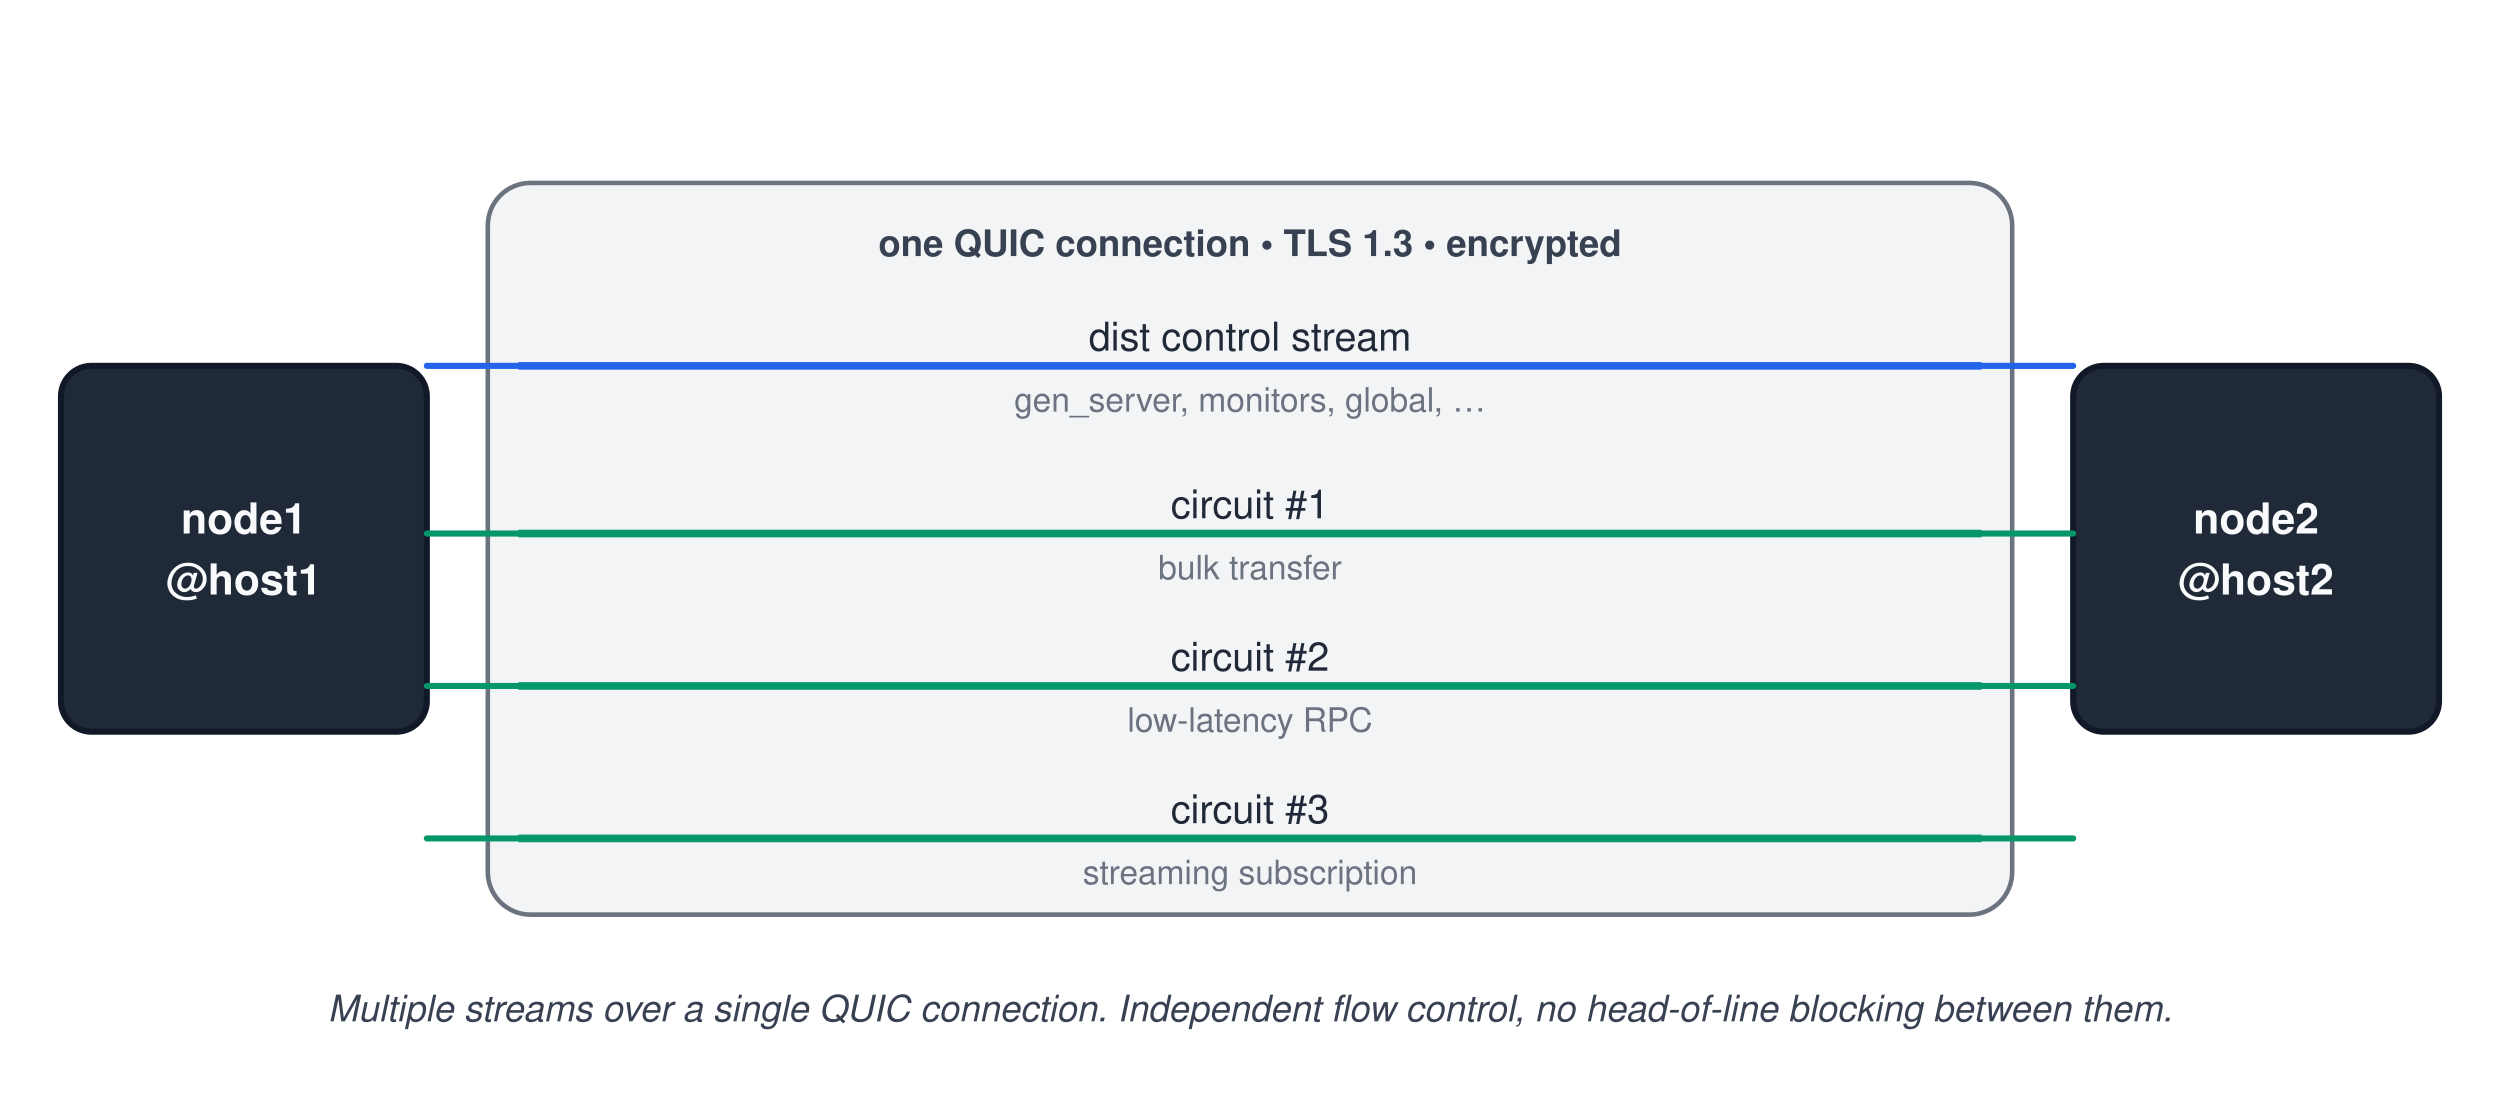
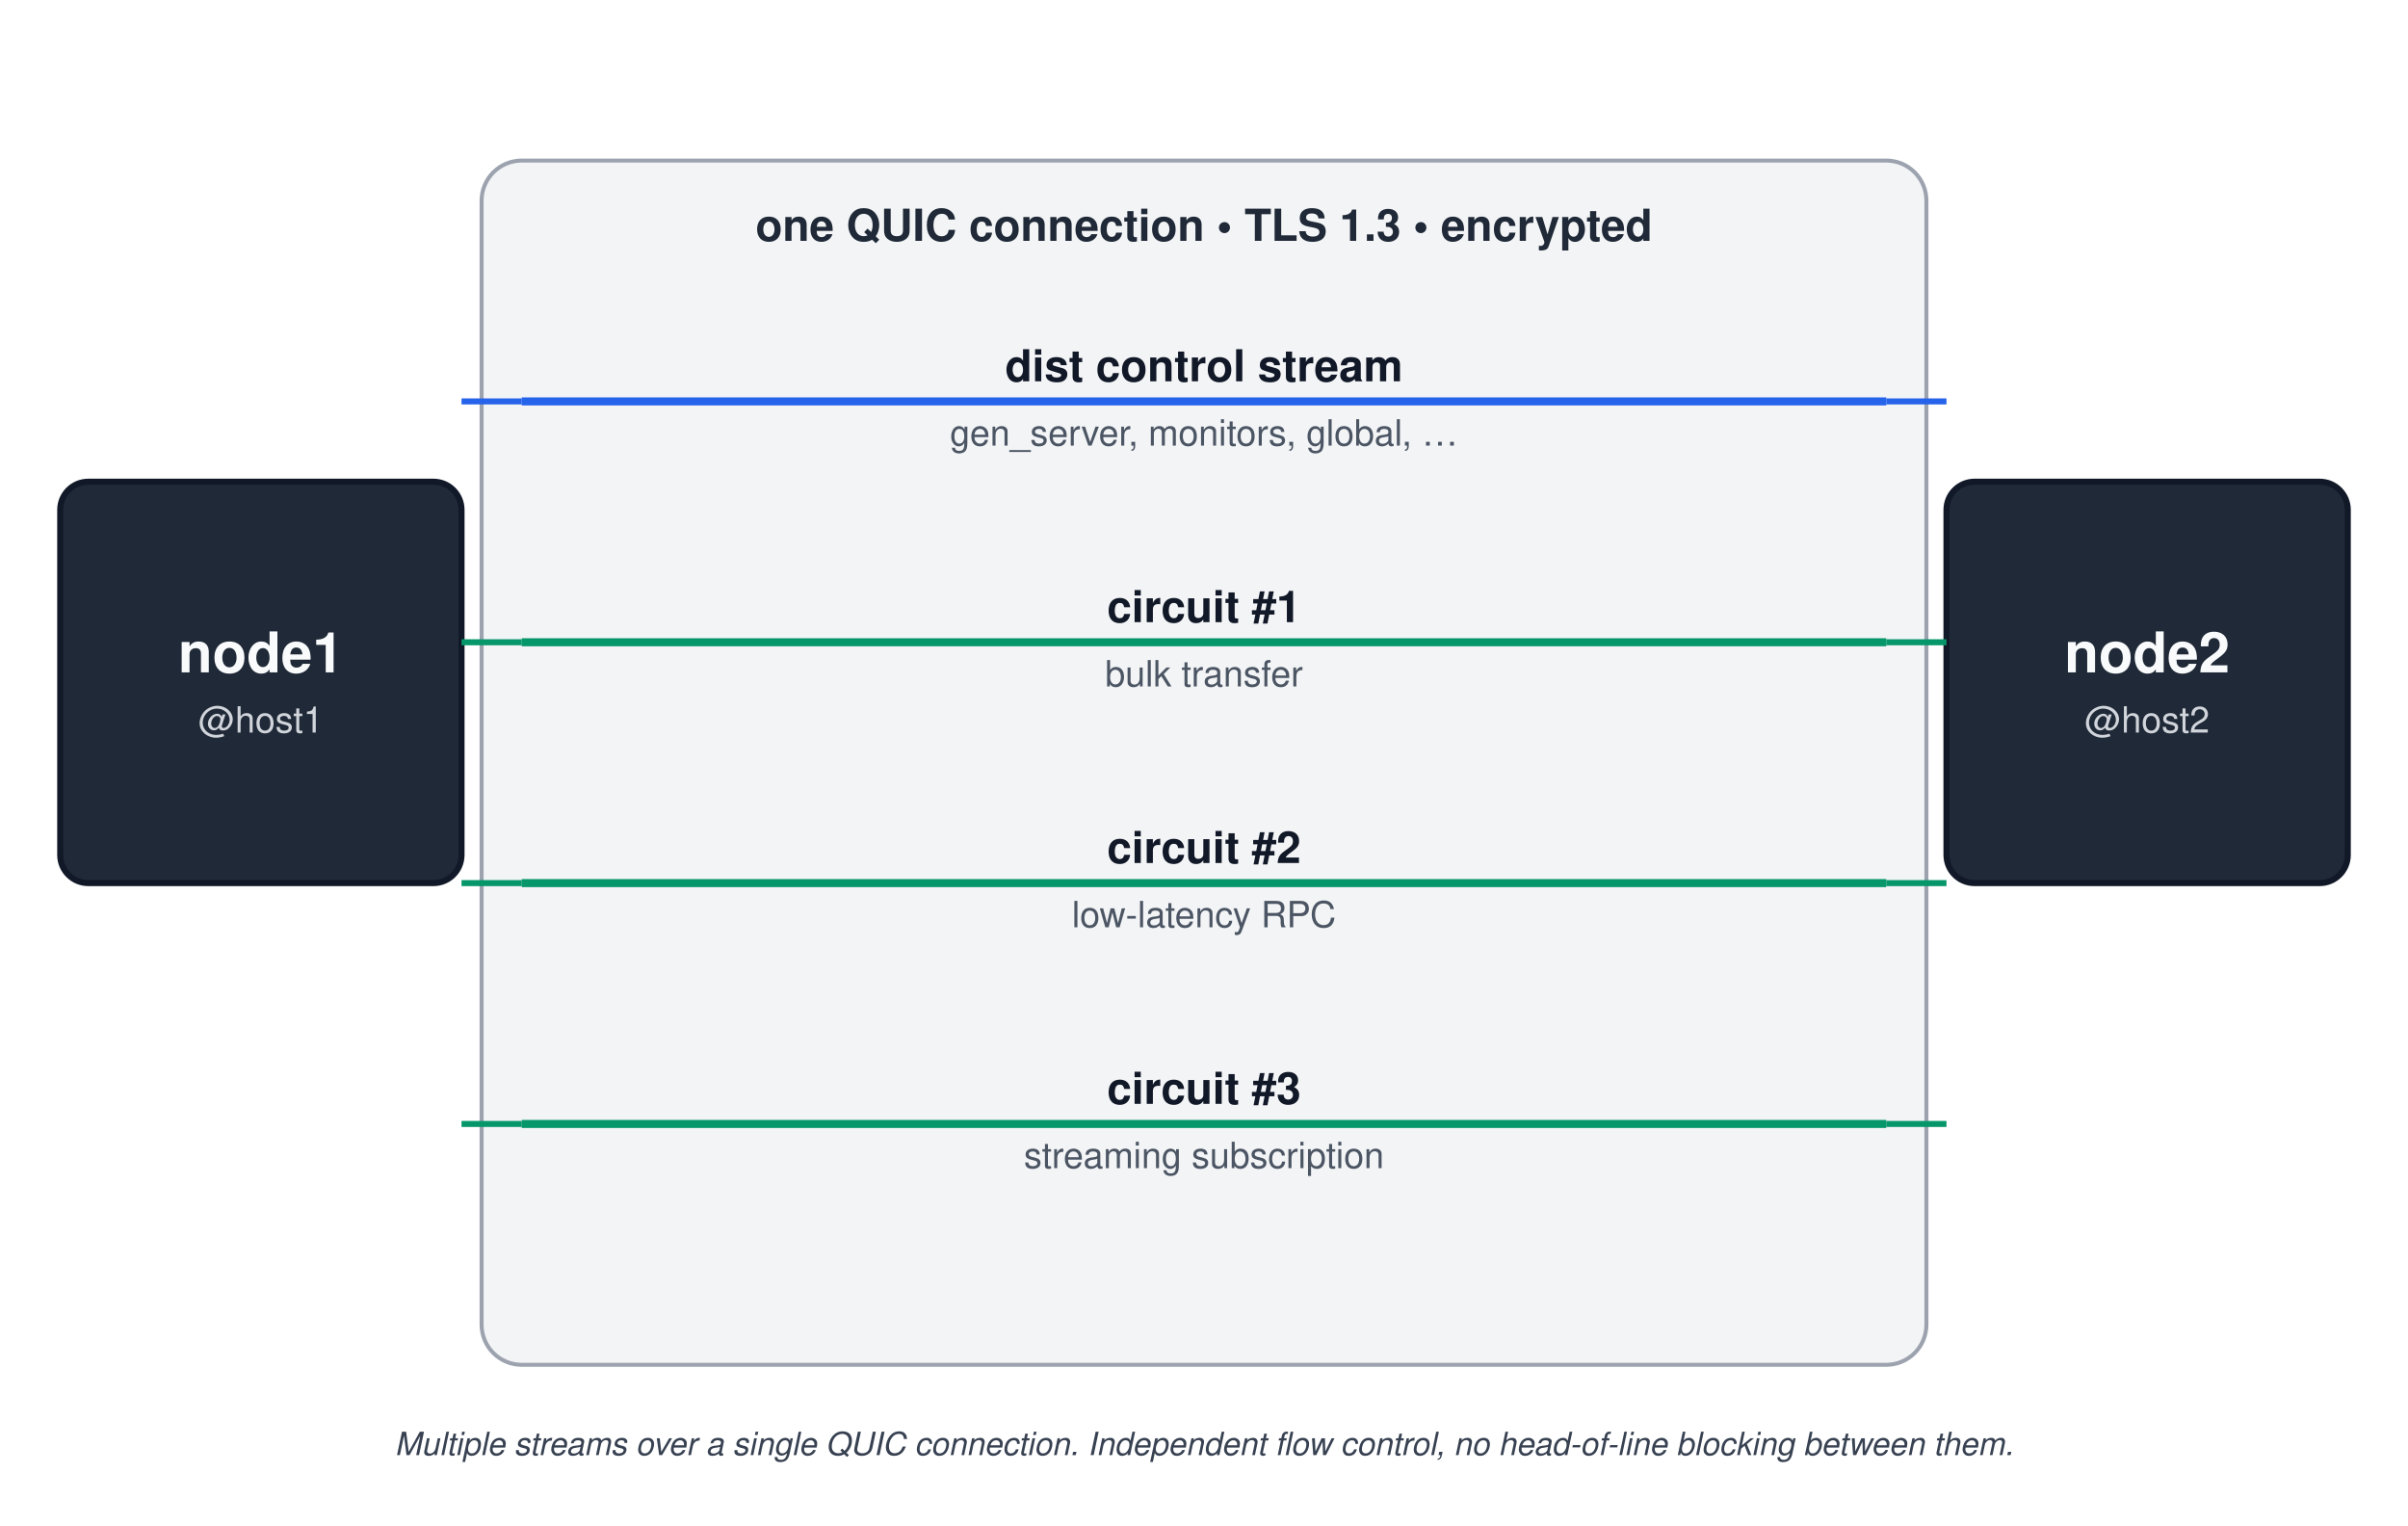
- <svg xmlns="http://www.w3.org/2000/svg" viewBox="0 0 820 360" font-family="ui-sans-serif, system-ui, -apple-system, Segoe UI, Helvetica, Arial, sans-serif" font-size="14">
+ <svg xmlns="http://www.w3.org/2000/svg" viewBox="0 0 1200 760" font-family="ui-sans-serif, system-ui, -apple-system, Segoe UI, Helvetica, Arial, sans-serif">
  <style>
-     .node-box { fill: #1f2937; stroke: #111827; stroke-width: 2; }
-     .node-text { fill: #f9fafb; font-weight: 600; font-size: 14px; }
-     .conn-box { fill: #f3f4f6; stroke: #6b7280; stroke-width: 1.5; stroke-dasharray: none; }
-     .conn-label { fill: #374151; font-size: 12px; }
-     .stream-line { stroke: #2563eb; stroke-width: 2.5; }
-     .circuit-line { stroke: #059669; stroke-width: 2.5; }
-     .stream-label { fill: #1f2937; font-size: 13px; }
-     .stream-tag { fill: #6b7280; font-size: 11px; }
-     .arrow { fill: none; stroke-linecap: round; stroke-linejoin: round; }
+     .node-box     { fill: #1f2937; stroke: #111827; stroke-width: 3; }
+     .node-name    { fill: #f9fafb; font-weight: 700; font-size: 28px; }
+     .node-host    { fill: #d1d5db; font-weight: 400; font-size: 18px; }
+ 
+     .conn-box     { fill: #f3f4f6; stroke: #9ca3af; stroke-width: 2; }
+     .conn-title   { fill: #1f2937; font-weight: 700; font-size: 22px; }
+ 
+     .stream-line  { stroke: #2563eb; stroke-width: 4; }
+     .circuit-line { stroke: #059669; stroke-width: 4; }
+ 
+     .stream-label { fill: #111827; font-weight: 600; font-size: 22px; }
+     .stream-tag   { fill: #4b5563; font-weight: 400; font-size: 18px; }
+ 
+     .caption      { fill: #374151; font-size: 16px; font-style: italic; }
  </style>
-   <rect class="node-box" x="20" y="120" width="120" height="120" rx="10" ry="10" />
-   <text class="node-text" x="80" y="175" text-anchor="middle">node1</text>
-   <text class="node-text" x="80" y="195" text-anchor="middle" font-weight="400" font-size="12">@host1</text>
-   <rect class="node-box" x="680" y="120" width="120" height="120" rx="10" ry="10" />
-   <text class="node-text" x="740" y="175" text-anchor="middle">node2</text>
-   <text class="node-text" x="740" y="195" text-anchor="middle" font-weight="400" font-size="12">@host2</text>
-   <rect class="conn-box" x="160" y="60" width="500" height="240" rx="14" ry="14" />
-   <text class="conn-label" x="410" y="84" text-anchor="middle" font-weight="600">one QUIC connection • TLS 1.3 • encrypted</text>
-   <line class="stream-line" x1="170" y1="120" x2="650" y2="120" />
-   <text class="stream-label" x="410" y="115" text-anchor="middle">dist control stream</text>
-   <text class="stream-tag" x="410" y="135" text-anchor="middle">gen_server, monitors, global, …</text>
-   <line class="circuit-line" x1="170" y1="175" x2="650" y2="175" />
-   <text class="stream-label" x="410" y="170" text-anchor="middle">circuit #1</text>
-   <text class="stream-tag" x="410" y="190" text-anchor="middle">bulk transfer</text>
-   <line class="circuit-line" x1="170" y1="225" x2="650" y2="225" />
-   <text class="stream-label" x="410" y="220" text-anchor="middle">circuit #2</text>
-   <text class="stream-tag" x="410" y="240" text-anchor="middle">low-latency RPC</text>
-   <line class="circuit-line" x1="170" y1="275" x2="650" y2="275" />
-   <text class="stream-label" x="410" y="270" text-anchor="middle">circuit #3</text>
-   <text class="stream-tag" x="410" y="290" text-anchor="middle">streaming subscription</text>
-   <path class="arrow" stroke="#2563eb" stroke-width="2" d="M140 120 H170" />
-   <path class="arrow" stroke="#2563eb" stroke-width="2" d="M650 120 H680" />
-   <path class="arrow" stroke="#059669" stroke-width="2" d="M140 175 H170" />
-   <path class="arrow" stroke="#059669" stroke-width="2" d="M650 175 H680" />
-   <path class="arrow" stroke="#059669" stroke-width="2" d="M140 225 H170" />
-   <path class="arrow" stroke="#059669" stroke-width="2" d="M650 225 H680" />
-   <path class="arrow" stroke="#059669" stroke-width="2" d="M140 275 H170" />
-   <path class="arrow" stroke="#059669" stroke-width="2" d="M650 275 H680" />
-   <text x="410" y="335" text-anchor="middle" fill="#374151" font-size="12" font-style="italic">
+   <rect class="node-box" x="30" y="240" width="200" height="200" rx="14" />
+   <text class="node-name" x="130" y="335" text-anchor="middle">node1</text>
+   <text class="node-host" x="130" y="365" text-anchor="middle">@host1</text>
+   <rect class="node-box" x="970" y="240" width="200" height="200" rx="14" />
+   <text class="node-name" x="1070" y="335" text-anchor="middle">node2</text>
+   <text class="node-host" x="1070" y="365" text-anchor="middle">@host2</text>
+   <rect class="conn-box" x="240" y="80" width="720" height="600" rx="20" />
+   <text class="conn-title" x="600" y="120" text-anchor="middle">one QUIC connection • TLS 1.3 • encrypted</text>
+   <line class="stream-line" x1="260" y1="200" x2="940" y2="200" />
+   <text class="stream-label" x="600" y="190" text-anchor="middle">dist control stream</text>
+   <text class="stream-tag" x="600" y="222" text-anchor="middle">gen_server, monitors, global, …</text>
+   <line class="circuit-line" x1="260" y1="320" x2="940" y2="320" />
+   <text class="stream-label" x="600" y="310" text-anchor="middle">circuit #1</text>
+   <text class="stream-tag" x="600" y="342" text-anchor="middle">bulk transfer</text>
+   <line class="circuit-line" x1="260" y1="440" x2="940" y2="440" />
+   <text class="stream-label" x="600" y="430" text-anchor="middle">circuit #2</text>
+   <text class="stream-tag" x="600" y="462" text-anchor="middle">low-latency RPC</text>
+   <line class="circuit-line" x1="260" y1="560" x2="940" y2="560" />
+   <text class="stream-label" x="600" y="550" text-anchor="middle">circuit #3</text>
+   <text class="stream-tag" x="600" y="582" text-anchor="middle">streaming subscription</text>
+   <line stroke="#2563eb" stroke-width="3" x1="230" y1="200" x2="260" y2="200" />
+   <line stroke="#2563eb" stroke-width="3" x1="940" y1="200" x2="970" y2="200" />
+   <line stroke="#059669" stroke-width="3" x1="230" y1="320" x2="260" y2="320" />
+   <line stroke="#059669" stroke-width="3" x1="940" y1="320" x2="970" y2="320" />
+   <line stroke="#059669" stroke-width="3" x1="230" y1="440" x2="260" y2="440" />
+   <line stroke="#059669" stroke-width="3" x1="940" y1="440" x2="970" y2="440" />
+   <line stroke="#059669" stroke-width="3" x1="230" y1="560" x2="260" y2="560" />
+   <line stroke="#059669" stroke-width="3" x1="940" y1="560" x2="970" y2="560" />
+   <text class="caption" x="600" y="725" text-anchor="middle">
    Multiple streams over a single QUIC connection. Independent flow control, no head-of-line blocking between them.
  </text>
</svg>
